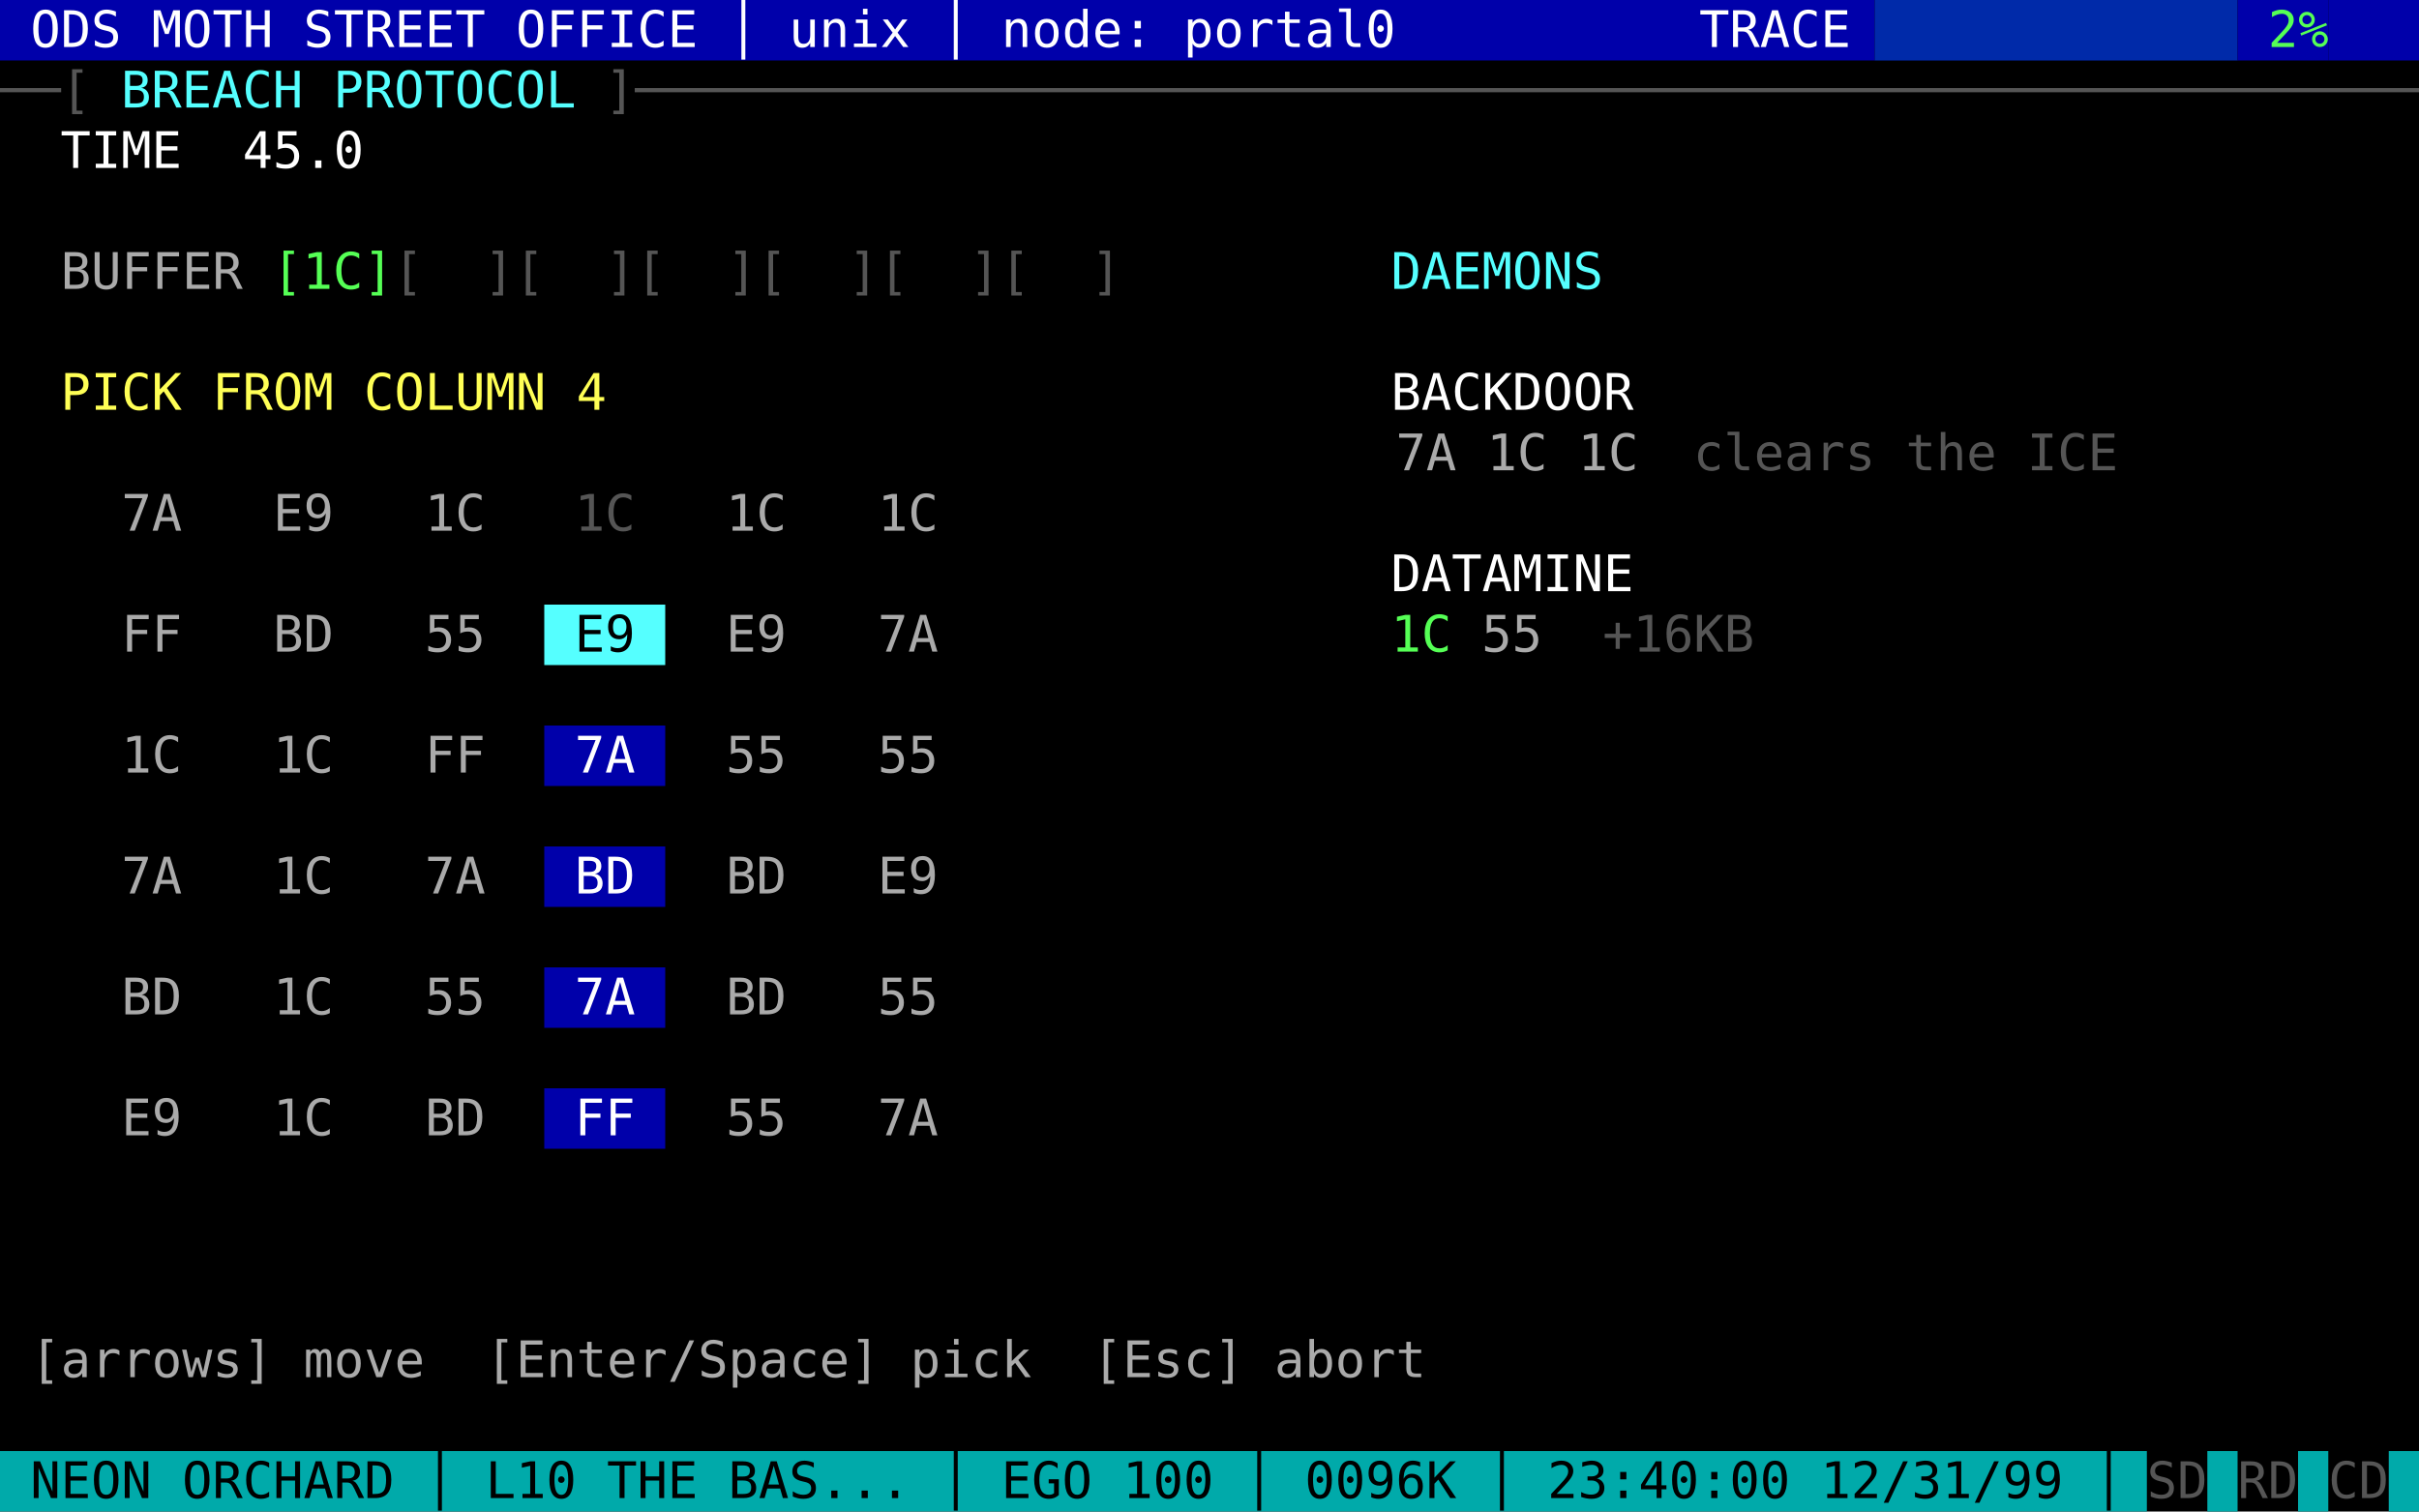
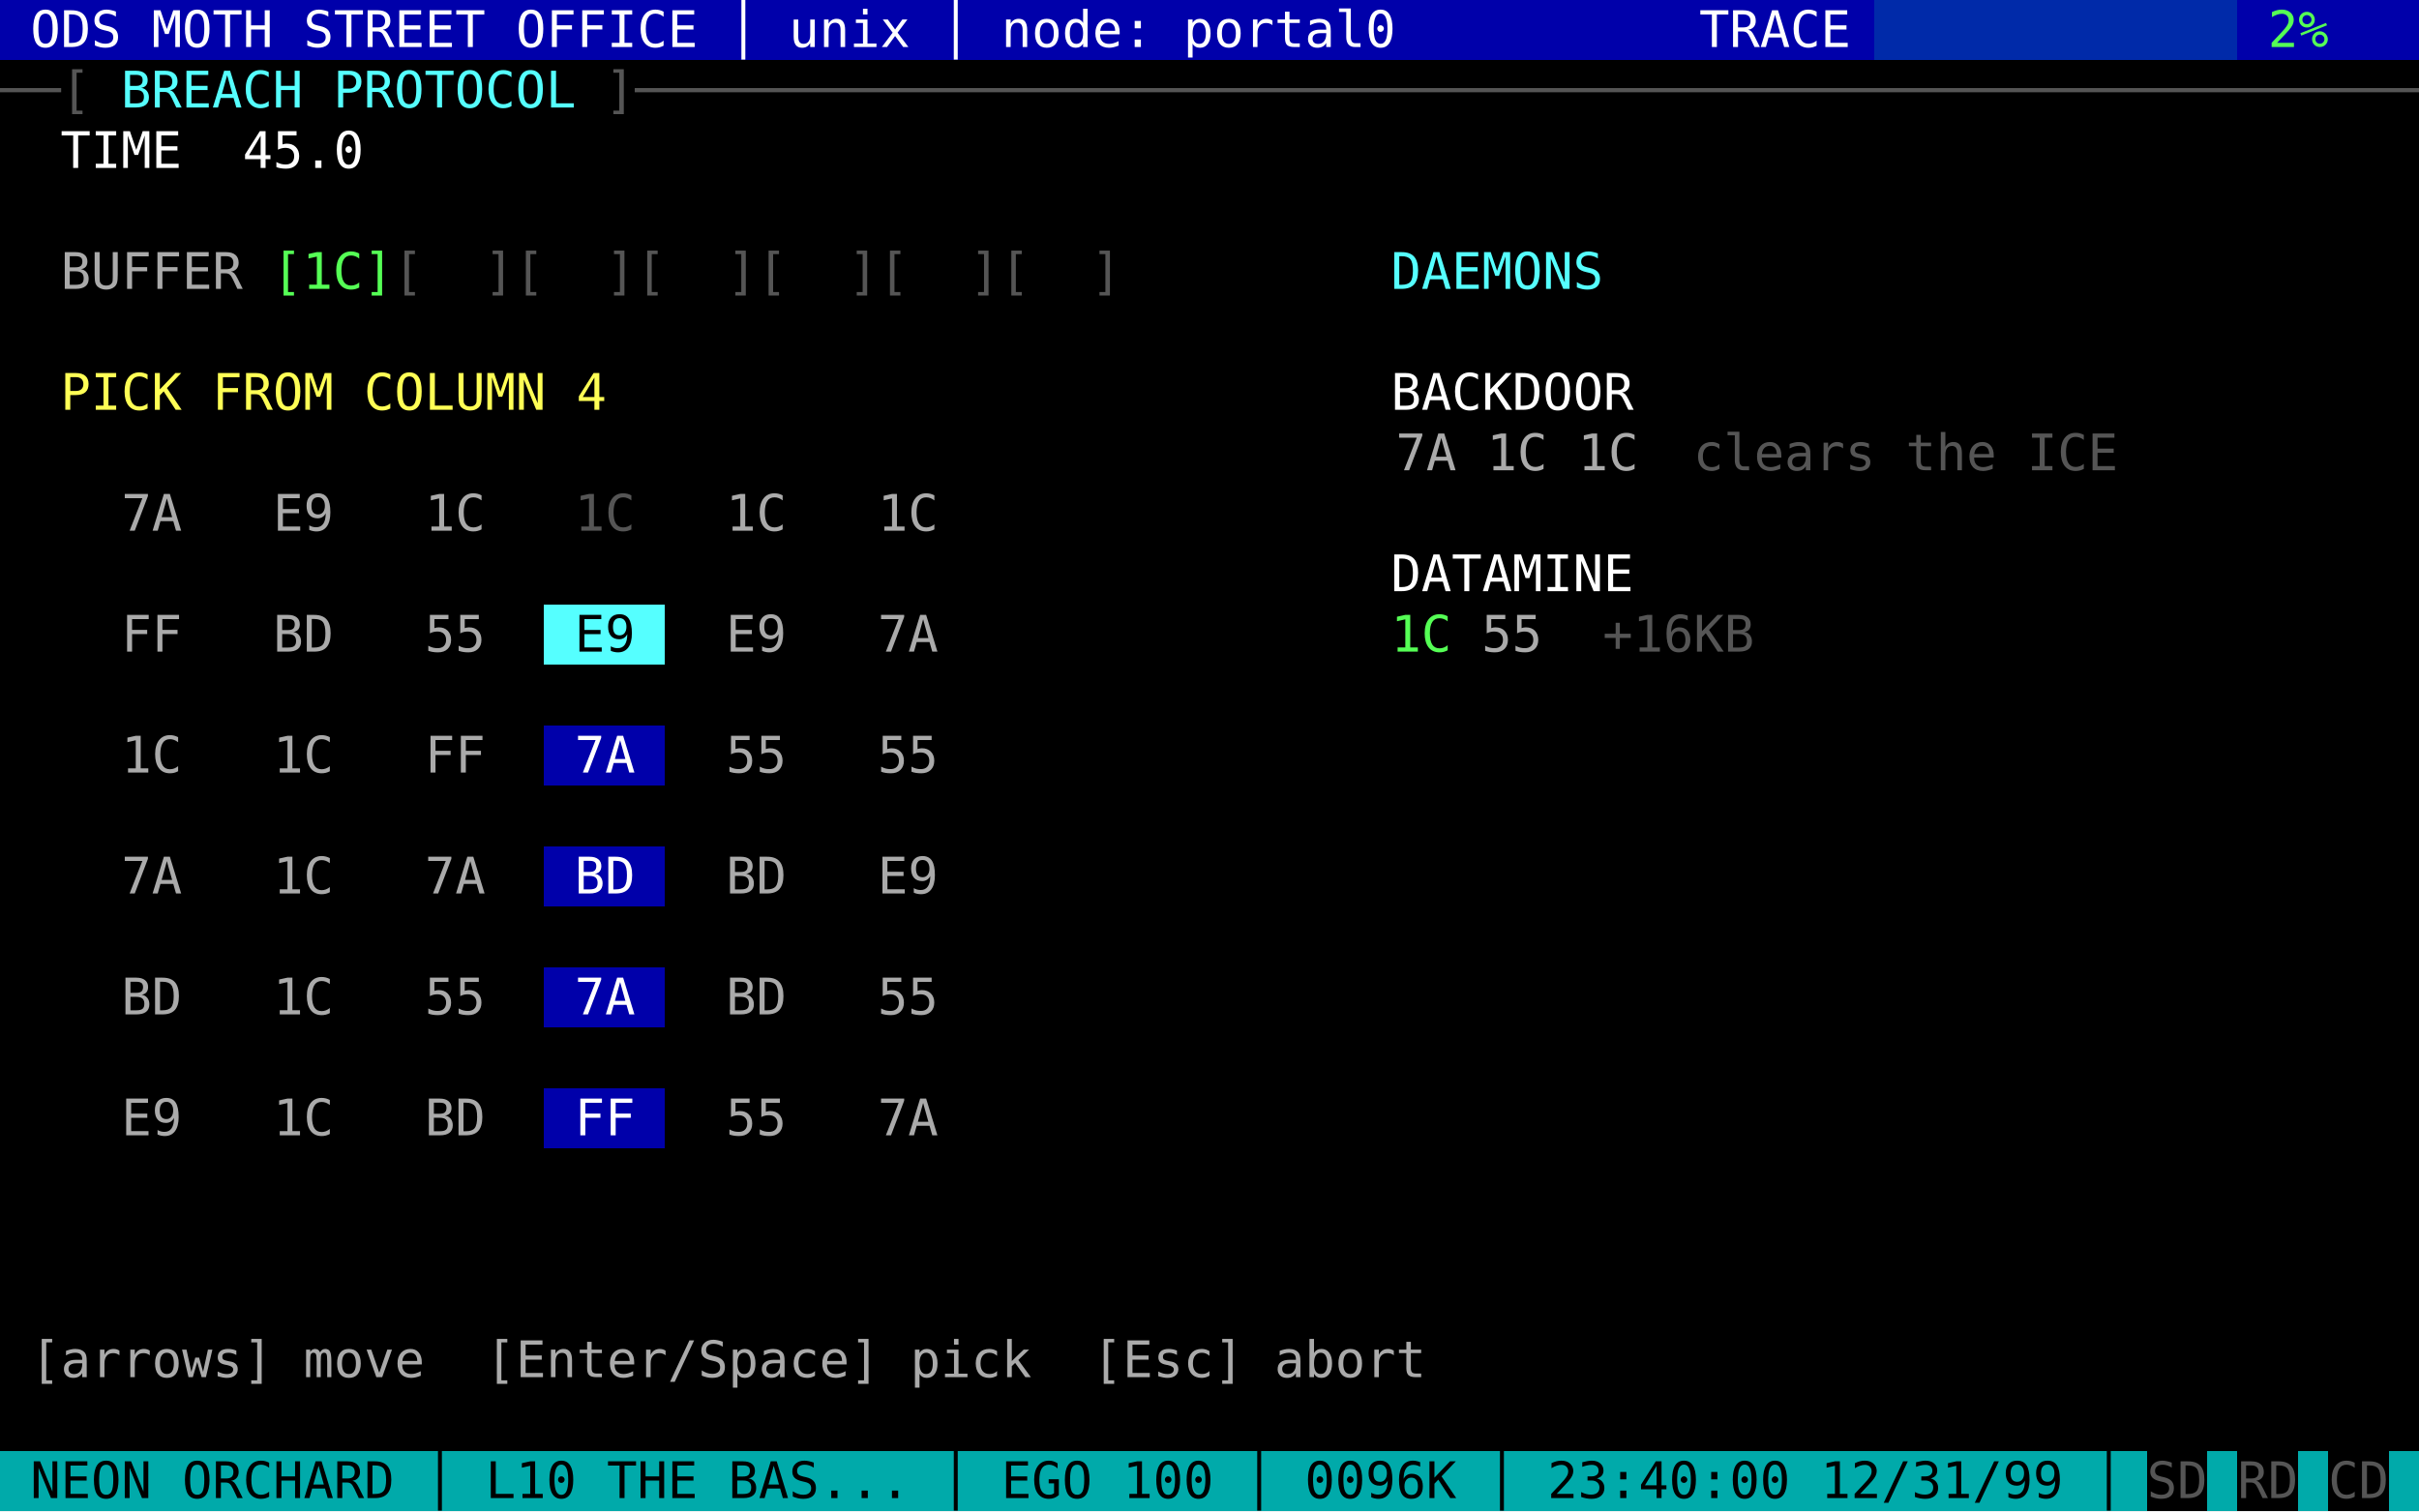
- <svg xmlns="http://www.w3.org/2000/svg" width="720" height="450" viewBox="0 0 720 450" font-family="Menlo, Consolas, 'DejaVu Sans Mono', monospace" font-size="15" style="white-space:pre">
+ <svg xmlns="http://www.w3.org/2000/svg" width="720" height="450" viewBox="0 0 720 450" font-family="Menlo, Consolas, 'DejaVu Sans Mono', monospace" font-size="15" shape-rendering="crispEdges" style="white-space:pre">
  <rect x="0" y="0" width="720" height="450" fill="#000000" />
  <rect x="0" y="0" width="558" height="18" fill="#0000aa" />
  <text x="0" y="14" fill="#ffffff" textLength="558" lengthAdjust="spacingAndGlyphs" xml:space="preserve"> ODS MOTH STREET OFFICE │ unix │ node: portal0          TRACE </text>
  <rect x="558" y="0" width="108" height="18" fill="#0000aa" />
  <rect x="558" y="0" width="108" height="18" fill="#00aaaa" fill-opacity="0.25" />
  <rect x="666" y="0" width="27" height="18" fill="#0000aa" />
  <text x="666" y="14" fill="#55ff55" textLength="27" lengthAdjust="spacingAndGlyphs" xml:space="preserve"> 2%</text>
  <rect x="693" y="0" width="27" height="18" fill="#0000aa" />
  <text x="0" y="32" fill="#555555" textLength="36" lengthAdjust="spacingAndGlyphs" xml:space="preserve">──[ </text>
  <text x="36" y="32" fill="#55ffff" textLength="135" lengthAdjust="spacingAndGlyphs" xml:space="preserve">BREACH PROTOCOL</text>
  <text x="171" y="32" fill="#555555" textLength="549" lengthAdjust="spacingAndGlyphs" xml:space="preserve"> ]───────────────────────────────────────────────────────────</text>
  <text x="18" y="50" fill="#ffffff" textLength="90" lengthAdjust="spacingAndGlyphs" xml:space="preserve">TIME  45.0</text>
  <text x="0" y="86" fill="#aaaaaa" textLength="81" lengthAdjust="spacingAndGlyphs" xml:space="preserve">  BUFFER </text>
  <text x="81" y="86" fill="#55ff55" textLength="36" lengthAdjust="spacingAndGlyphs" xml:space="preserve">[1C]</text>
  <text x="117" y="86" fill="#555555" textLength="216" lengthAdjust="spacingAndGlyphs" xml:space="preserve">[  ][  ][  ][  ][  ][  ]</text>
  <text x="414" y="86" fill="#55ffff" textLength="63" lengthAdjust="spacingAndGlyphs" xml:space="preserve">DAEMONS</text>
  <text x="18" y="122" fill="#ffff55" textLength="162" lengthAdjust="spacingAndGlyphs" xml:space="preserve">PICK FROM COLUMN 4</text>
  <text x="414" y="122" fill="#ffffff" textLength="72" lengthAdjust="spacingAndGlyphs" xml:space="preserve">BACKDOOR</text>
  <text x="0" y="140" fill="#aaaaaa" textLength="504" lengthAdjust="spacingAndGlyphs" xml:space="preserve">                                              7A 1C 1C  </text>
  <text x="504" y="140" fill="#555555" textLength="126" lengthAdjust="spacingAndGlyphs" xml:space="preserve">clears the ICE</text>
  <text x="0" y="158" fill="#aaaaaa" textLength="162" lengthAdjust="spacingAndGlyphs" xml:space="preserve">    7A   E9   1C  </text>
  <text x="162" y="158" fill="#555555" textLength="36" lengthAdjust="spacingAndGlyphs" xml:space="preserve"> 1C </text>
  <text x="198" y="158" fill="#aaaaaa" textLength="522" lengthAdjust="spacingAndGlyphs" xml:space="preserve">  1C   1C                                                 </text>
  <text x="414" y="176" fill="#ffffff" textLength="72" lengthAdjust="spacingAndGlyphs" xml:space="preserve">DATAMINE</text>
  <text x="0" y="194" fill="#aaaaaa" textLength="162" lengthAdjust="spacingAndGlyphs" xml:space="preserve">    FF   BD   55  </text>
  <rect x="162" y="180" width="36" height="18" fill="#55ffff" />
  <text x="162" y="194" fill="#000000" textLength="36" lengthAdjust="spacingAndGlyphs" xml:space="preserve"> E9 </text>
  <text x="198" y="194" fill="#aaaaaa" textLength="216" lengthAdjust="spacingAndGlyphs" xml:space="preserve">  E9   7A               </text>
  <text x="414" y="194" fill="#55ff55" textLength="27" lengthAdjust="spacingAndGlyphs" xml:space="preserve">1C </text>
  <text x="441" y="194" fill="#aaaaaa" textLength="36" lengthAdjust="spacingAndGlyphs" xml:space="preserve">55  </text>
  <text x="477" y="194" fill="#555555" textLength="45" lengthAdjust="spacingAndGlyphs" xml:space="preserve">+16KB</text>
  <text x="0" y="230" fill="#aaaaaa" textLength="162" lengthAdjust="spacingAndGlyphs" xml:space="preserve">    1C   1C   FF  </text>
  <rect x="162" y="216" width="36" height="18" fill="#0000aa" />
  <text x="162" y="230" fill="#ffffff" textLength="36" lengthAdjust="spacingAndGlyphs" xml:space="preserve"> 7A </text>
  <text x="198" y="230" fill="#aaaaaa" textLength="522" lengthAdjust="spacingAndGlyphs" xml:space="preserve">  55   55                                                 </text>
  <text x="0" y="266" fill="#aaaaaa" textLength="162" lengthAdjust="spacingAndGlyphs" xml:space="preserve">    7A   1C   7A  </text>
  <rect x="162" y="252" width="36" height="18" fill="#0000aa" />
  <text x="162" y="266" fill="#ffffff" textLength="36" lengthAdjust="spacingAndGlyphs" xml:space="preserve"> BD </text>
  <text x="198" y="266" fill="#aaaaaa" textLength="522" lengthAdjust="spacingAndGlyphs" xml:space="preserve">  BD   E9                                                 </text>
  <text x="0" y="302" fill="#aaaaaa" textLength="162" lengthAdjust="spacingAndGlyphs" xml:space="preserve">    BD   1C   55  </text>
  <rect x="162" y="288" width="36" height="18" fill="#0000aa" />
  <text x="162" y="302" fill="#ffffff" textLength="36" lengthAdjust="spacingAndGlyphs" xml:space="preserve"> 7A </text>
  <text x="198" y="302" fill="#aaaaaa" textLength="522" lengthAdjust="spacingAndGlyphs" xml:space="preserve">  BD   55                                                 </text>
  <text x="0" y="338" fill="#aaaaaa" textLength="162" lengthAdjust="spacingAndGlyphs" xml:space="preserve">    E9   1C   BD  </text>
  <rect x="162" y="324" width="36" height="18" fill="#0000aa" />
  <text x="162" y="338" fill="#ffffff" textLength="36" lengthAdjust="spacingAndGlyphs" xml:space="preserve"> FF </text>
  <text x="198" y="338" fill="#aaaaaa" textLength="522" lengthAdjust="spacingAndGlyphs" xml:space="preserve">  55   7A                                                 </text>
  <text x="0" y="410" fill="#aaaaaa" textLength="720" lengthAdjust="spacingAndGlyphs" xml:space="preserve"> [arrows] move  [Enter/Space] pick  [Esc] abort                                 </text>
  <rect x="0" y="432" width="639" height="18" fill="#00aaaa" />
  <text x="0" y="446" fill="#000000" textLength="639" lengthAdjust="spacingAndGlyphs" xml:space="preserve"> NEON ORCHARD │ L10 THE BAS... │ EGO 100 │ 0096K │ 23:40:00 12/31/99 │ </text>
  <text x="639" y="446" fill="#555555" textLength="18" lengthAdjust="spacingAndGlyphs" xml:space="preserve">SD</text>
  <rect x="657" y="432" width="9" height="18" fill="#00aaaa" />
  <text x="666" y="446" fill="#555555" textLength="18" lengthAdjust="spacingAndGlyphs" xml:space="preserve">RD</text>
  <rect x="684" y="432" width="9" height="18" fill="#00aaaa" />
  <text x="693" y="446" fill="#555555" textLength="18" lengthAdjust="spacingAndGlyphs" xml:space="preserve">CD</text>
  <rect x="711" y="432" width="9" height="18" fill="#00aaaa" />
</svg>
